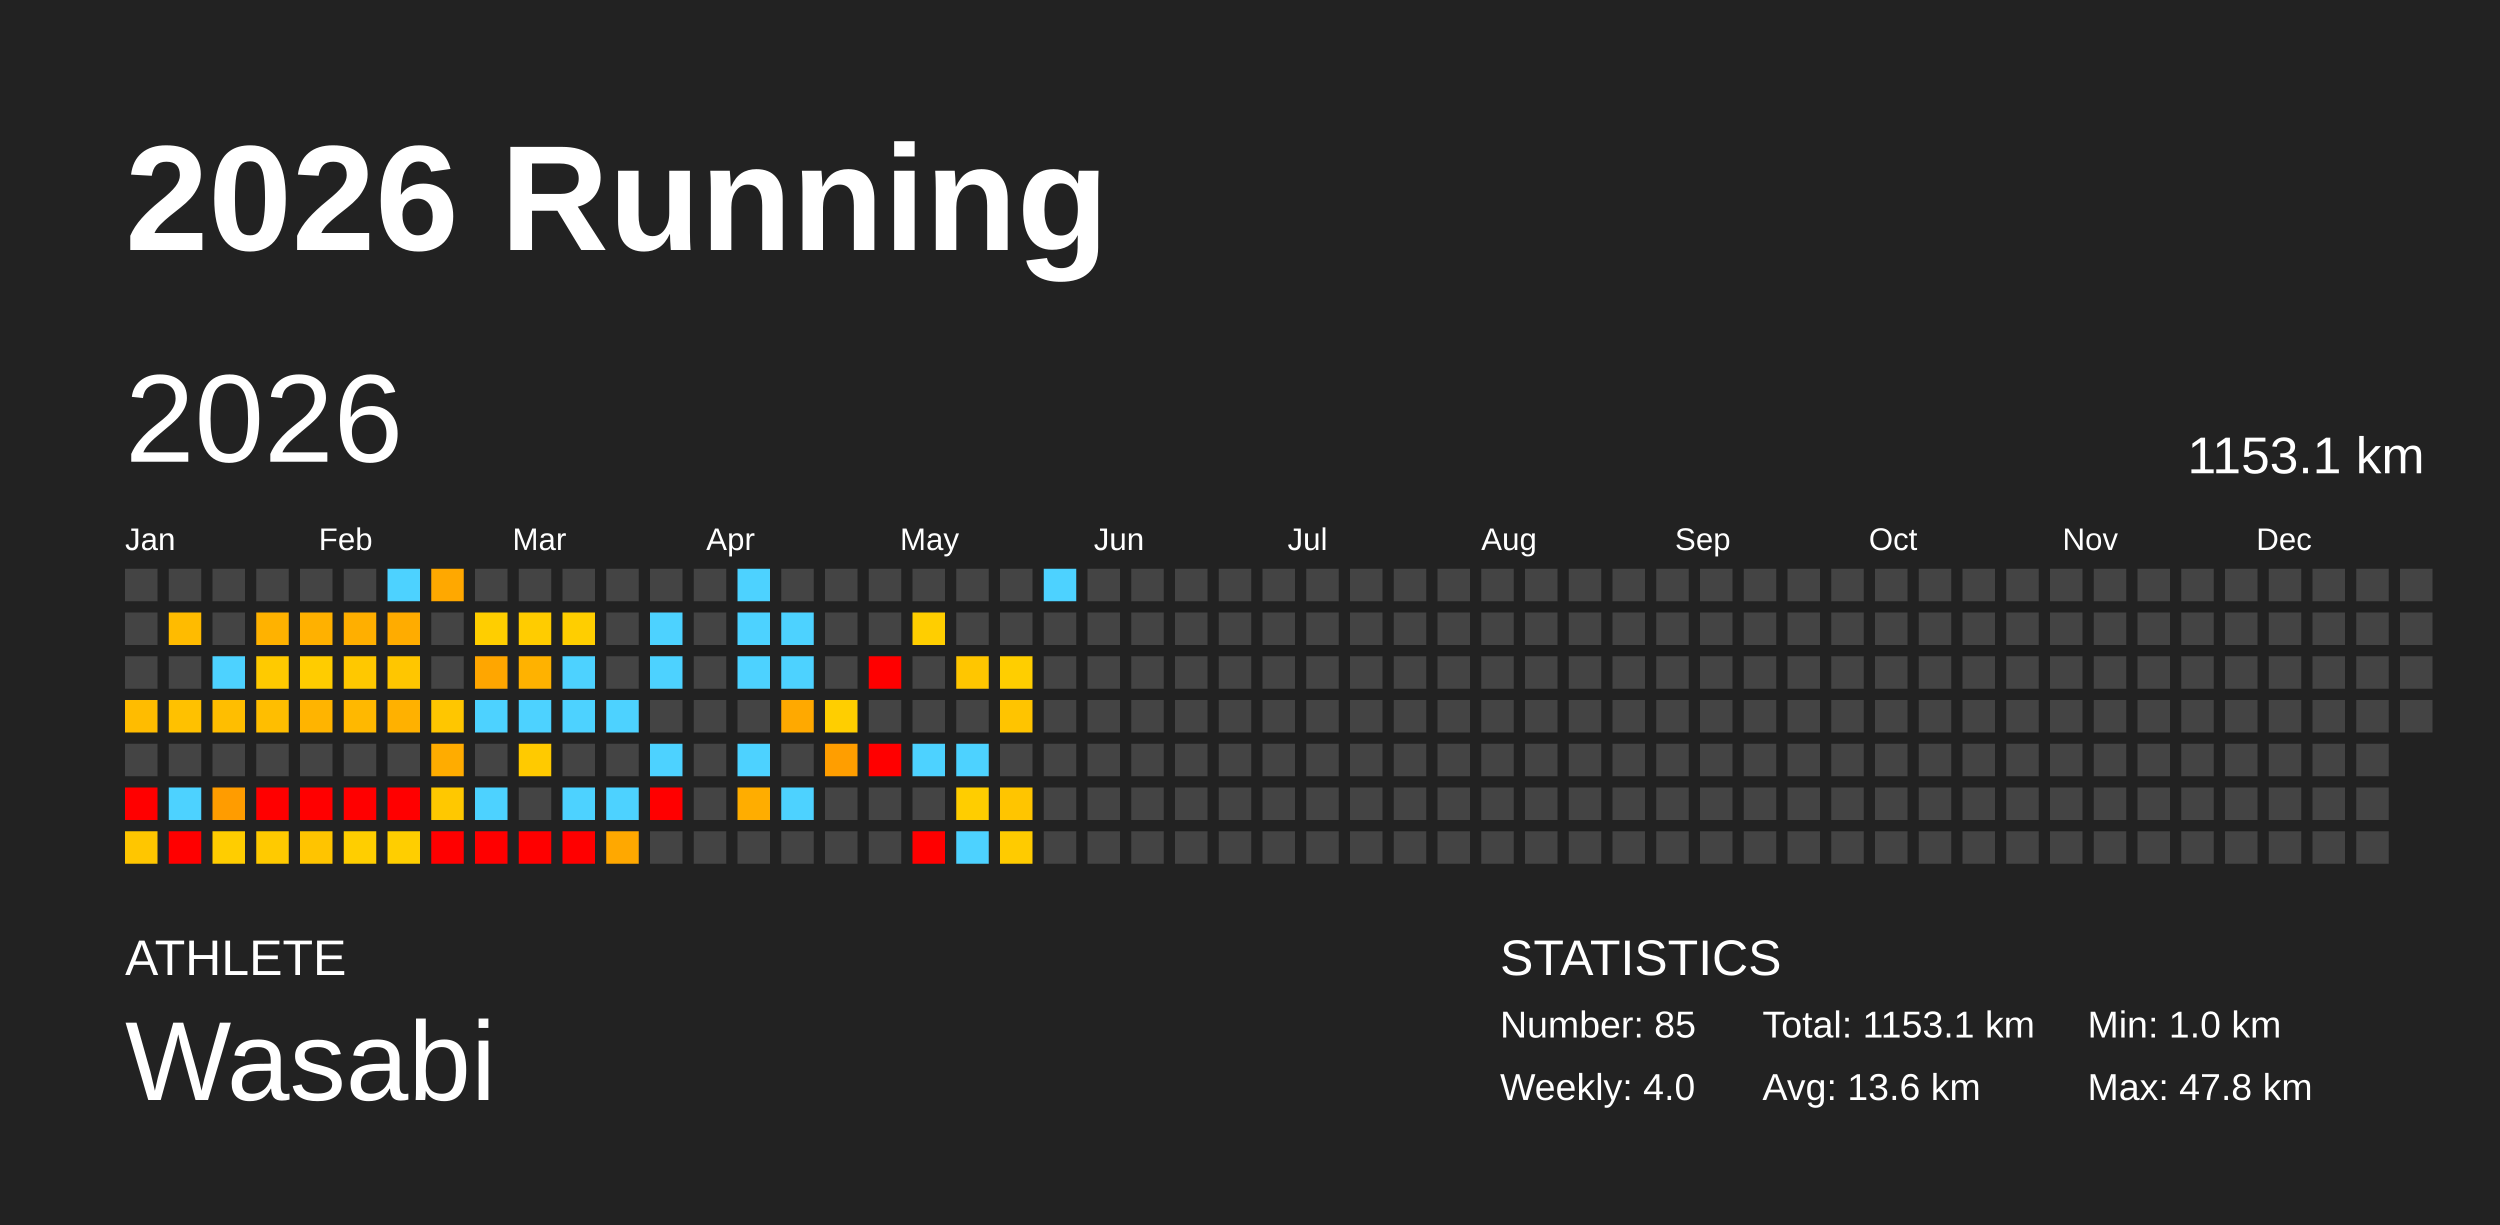
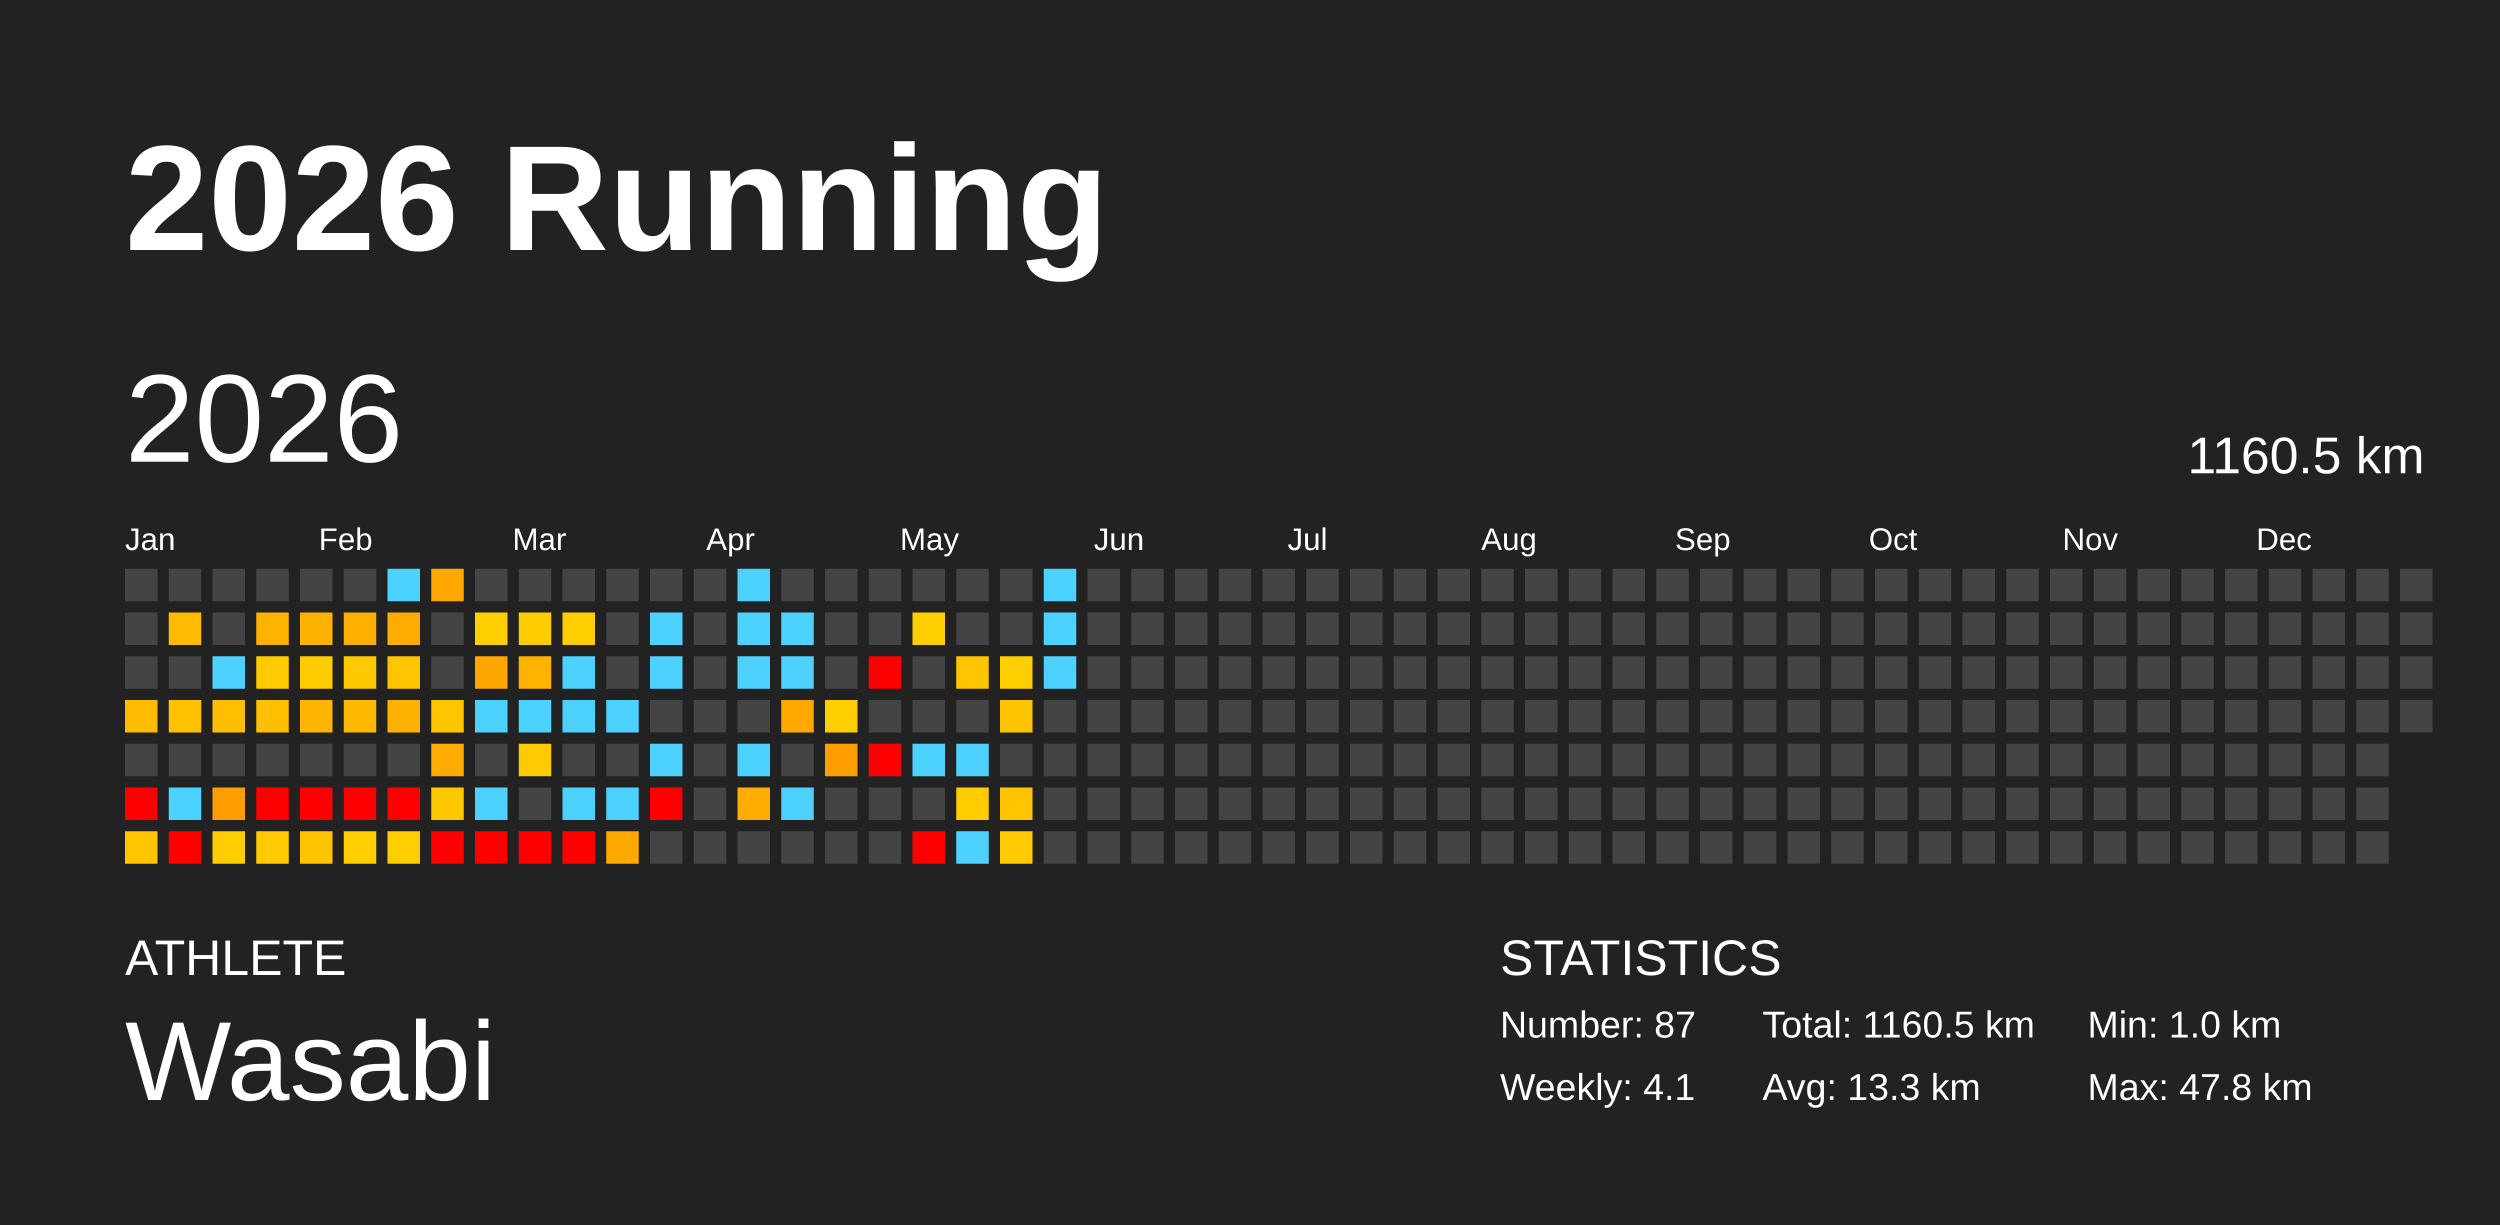
<svg xmlns="http://www.w3.org/2000/svg" baseProfile="full" height="98mm" version="1.1" viewBox="0,0,200,98" width="200mm">
  <defs />
  <rect fill="#222222" height="98" width="200" x="0" y="0" />
  <text fill="#FFFFFF" style="font-size:12px; font-family:Arial; font-weight:bold;" x="10" y="20">2026 Running</text>
  <text fill="#FFFFFF" style="font-size:4px; font-family:Arial" x="10" y="78">ATHLETE</text>
  <text fill="#FFFFFF" style="font-size:9px; font-family:Arial" x="10" y="88">Wasabi</text>
  <text fill="#FFFFFF" style="font-size:4px; font-family:Arial" x="120" y="78">STATISTICS</text>
-   <text fill="#FFFFFF" style="font-size:3px; font-family:Arial" x="120" y="83">Number: 85</text>
-   <text fill="#FFFFFF" style="font-size:3px; font-family:Arial" x="120" y="88">Weekly: 4.0</text>
-   <text fill="#FFFFFF" style="font-size:3px; font-family:Arial" x="141" y="83">Total: 1153.1 km</text>
-   <text fill="#FFFFFF" style="font-size:3px; font-family:Arial" x="141" y="88">Avg: 13.6 km</text>
+   <text fill="#FFFFFF" style="font-size:3px; font-family:Arial" x="120" y="83">Number: 87</text>
+   <text fill="#FFFFFF" style="font-size:3px; font-family:Arial" x="120" y="88">Weekly: 4.1</text>
+   <text fill="#FFFFFF" style="font-size:3px; font-family:Arial" x="141" y="83">Total: 1160.5 km</text>
+   <text fill="#FFFFFF" style="font-size:3px; font-family:Arial" x="141" y="88">Avg: 13.3 km</text>
  <text fill="#FFFFFF" style="font-size:3px; font-family:Arial" x="167" y="83">Min: 1.0 km</text>
  <text fill="#FFFFFF" style="font-size:3px; font-family:Arial" x="167" y="88">Max: 47.8 km</text>
  <text dominant-baseline="hanging" fill="#FFFFFF" style="font-size:10.0px; font-family:Arial;" x="10" y="30">2026</text>
-   <text dominant-baseline="hanging" fill="#FFFFFF" style="font-size:4.125px; font-family:Arial;" x="175" y="35">1153.1 km</text>
+   <text dominant-baseline="hanging" fill="#FFFFFF" style="font-size:4.125px; font-family:Arial;" x="175" y="35">1160.5 km</text>
  <text fill="#FFFFFF" style="font-size:2.5px; font-family:Arial" x="10.0" y="44">Jan</text>
  <text fill="#FFFFFF" style="font-size:2.5px; font-family:Arial" x="25.5" y="44">Feb</text>
  <text fill="#FFFFFF" style="font-size:2.5px; font-family:Arial" x="41.0" y="44">Mar</text>
  <text fill="#FFFFFF" style="font-size:2.5px; font-family:Arial" x="56.5" y="44">Apr</text>
  <text fill="#FFFFFF" style="font-size:2.5px; font-family:Arial" x="72.0" y="44">May</text>
  <text fill="#FFFFFF" style="font-size:2.5px; font-family:Arial" x="87.5" y="44">Jun</text>
  <text fill="#FFFFFF" style="font-size:2.5px; font-family:Arial" x="103.0" y="44">Jul</text>
  <text fill="#FFFFFF" style="font-size:2.5px; font-family:Arial" x="118.5" y="44">Aug</text>
  <text fill="#FFFFFF" style="font-size:2.5px; font-family:Arial" x="134.0" y="44">Sep</text>
  <text fill="#FFFFFF" style="font-size:2.5px; font-family:Arial" x="149.5" y="44">Oct</text>
  <text fill="#FFFFFF" style="font-size:2.5px; font-family:Arial" x="165.0" y="44">Nov</text>
  <text fill="#FFFFFF" style="font-size:2.5px; font-family:Arial" x="180.5" y="44">Dec</text>
  <rect fill="#444444" height="2.6" width="2.6" x="10.0" y="45.5" />
  <rect fill="#444444" height="2.6" width="2.6" x="10.0" y="49.0" />
  <rect fill="#444444" height="2.6" width="2.6" x="10.0" y="52.5" />
  <rect fill="#ffbc00" height="2.6" width="2.6" x="10.0" y="56.0" />
  <rect fill="#444444" height="2.6" width="2.6" x="10.0" y="59.5" />
  <rect fill="red" height="2.6" width="2.6" x="10.0" y="63.0" />
  <rect fill="#ffc600" height="2.6" width="2.6" x="10.0" y="66.5" />
  <rect fill="#444444" height="2.6" width="2.6" x="13.5" y="45.5" />
  <rect fill="#ffbb00" height="2.6" width="2.6" x="13.5" y="49.0" />
  <rect fill="#444444" height="2.6" width="2.6" x="13.5" y="52.5" />
  <rect fill="#ffc100" height="2.6" width="2.6" x="13.5" y="56.0" />
  <rect fill="#444444" height="2.6" width="2.6" x="13.5" y="59.5" />
  <rect fill="#4dd2ff" height="2.6" width="2.6" x="13.5" y="63.0" />
  <rect fill="red" height="2.6" width="2.6" x="13.5" y="66.5" />
  <rect fill="#444444" height="2.6" width="2.6" x="17.0" y="45.5" />
  <rect fill="#444444" height="2.6" width="2.6" x="17.0" y="49.0" />
  <rect fill="#4dd2ff" height="2.6" width="2.6" x="17.0" y="52.5" />
  <rect fill="#ffbe00" height="2.6" width="2.6" x="17.0" y="56.0" />
  <rect fill="#444444" height="2.6" width="2.6" x="17.0" y="59.5" />
  <rect fill="#ff9c00" height="2.6" width="2.6" x="17.0" y="63.0" />
  <rect fill="#ffcd00" height="2.6" width="2.6" x="17.0" y="66.5" />
  <rect fill="#444444" height="2.6" width="2.6" x="20.5" y="45.5" />
  <rect fill="#ffb200" height="2.6" width="2.6" x="20.5" y="49.0" />
  <rect fill="#ffca00" height="2.6" width="2.6" x="20.5" y="52.5" />
  <rect fill="#ffbe00" height="2.6" width="2.6" x="20.5" y="56.0" />
  <rect fill="#444444" height="2.6" width="2.6" x="20.5" y="59.5" />
  <rect fill="red" height="2.6" width="2.6" x="20.5" y="63.0" />
  <rect fill="#ffca00" height="2.6" width="2.6" x="20.5" y="66.5" />
  <rect fill="#444444" height="2.6" width="2.6" x="24.0" y="45.5" />
  <rect fill="#ffb100" height="2.6" width="2.6" x="24.0" y="49.0" />
  <rect fill="#ffcc00" height="2.6" width="2.6" x="24.0" y="52.5" />
  <rect fill="#ffb400" height="2.6" width="2.6" x="24.0" y="56.0" />
  <rect fill="#444444" height="2.6" width="2.6" x="24.0" y="59.5" />
  <rect fill="red" height="2.6" width="2.6" x="24.0" y="63.0" />
  <rect fill="#ffc400" height="2.6" width="2.6" x="24.0" y="66.5" />
  <rect fill="#444444" height="2.6" width="2.6" x="27.5" y="45.5" />
  <rect fill="#ffaf00" height="2.6" width="2.6" x="27.5" y="49.0" />
  <rect fill="#ffc800" height="2.6" width="2.6" x="27.5" y="52.5" />
  <rect fill="#ffb800" height="2.6" width="2.6" x="27.5" y="56.0" />
  <rect fill="#444444" height="2.6" width="2.6" x="27.5" y="59.5" />
  <rect fill="red" height="2.6" width="2.6" x="27.5" y="63.0" />
  <rect fill="#ffce00" height="2.6" width="2.6" x="27.5" y="66.5" />
  <rect fill="#4dd2ff" height="2.6" width="2.6" x="31.0" y="45.5" />
  <rect fill="#ffac00" height="2.6" width="2.6" x="31.0" y="49.0" />
  <rect fill="#ffc600" height="2.6" width="2.6" x="31.0" y="52.5" />
  <rect fill="#ffb100" height="2.6" width="2.6" x="31.0" y="56.0" />
  <rect fill="#444444" height="2.6" width="2.6" x="31.0" y="59.5" />
  <rect fill="red" height="2.6" width="2.6" x="31.0" y="63.0" />
  <rect fill="#ffce00" height="2.6" width="2.6" x="31.0" y="66.5" />
  <rect fill="#ffa800" height="2.6" width="2.6" x="34.5" y="45.5" />
  <rect fill="#444444" height="2.6" width="2.6" x="34.5" y="49.0" />
  <rect fill="#444444" height="2.6" width="2.6" x="34.5" y="52.5" />
  <rect fill="#ffc600" height="2.6" width="2.6" x="34.5" y="56.0" />
  <rect fill="#ffac00" height="2.6" width="2.6" x="34.5" y="59.5" />
  <rect fill="#ffc800" height="2.6" width="2.6" x="34.5" y="63.0" />
  <rect fill="red" height="2.6" width="2.6" x="34.5" y="66.5" />
  <rect fill="#444444" height="2.6" width="2.6" x="38.0" y="45.5" />
  <rect fill="#ffce00" height="2.6" width="2.6" x="38.0" y="49.0" />
  <rect fill="#ffa600" height="2.6" width="2.6" x="38.0" y="52.5" />
  <rect fill="#4dd2ff" height="2.6" width="2.6" x="38.0" y="56.0" />
  <rect fill="#444444" height="2.6" width="2.6" x="38.0" y="59.5" />
  <rect fill="#4dd2ff" height="2.6" width="2.6" x="38.0" y="63.0" />
  <rect fill="red" height="2.6" width="2.6" x="38.0" y="66.5" />
  <rect fill="#444444" height="2.6" width="2.6" x="41.5" y="45.5" />
  <rect fill="#ffcc00" height="2.6" width="2.6" x="41.5" y="49.0" />
  <rect fill="#ffb200" height="2.6" width="2.6" x="41.5" y="52.5" />
  <rect fill="#4dd2ff" height="2.6" width="2.6" x="41.5" y="56.0" />
  <rect fill="#ffca00" height="2.6" width="2.6" x="41.5" y="59.5" />
  <rect fill="#444444" height="2.6" width="2.6" x="41.5" y="63.0" />
  <rect fill="red" height="2.6" width="2.6" x="41.5" y="66.5" />
  <rect fill="#444444" height="2.6" width="2.6" x="45.0" y="45.5" />
  <rect fill="#ffce00" height="2.6" width="2.6" x="45.0" y="49.0" />
  <rect fill="#4dd2ff" height="2.6" width="2.6" x="45.0" y="52.5" />
  <rect fill="#4dd2ff" height="2.6" width="2.6" x="45.0" y="56.0" />
  <rect fill="#444444" height="2.6" width="2.6" x="45.0" y="59.5" />
  <rect fill="#4dd2ff" height="2.6" width="2.6" x="45.0" y="63.0" />
  <rect fill="red" height="2.6" width="2.6" x="45.0" y="66.5" />
  <rect fill="#444444" height="2.6" width="2.6" x="48.5" y="45.5" />
  <rect fill="#444444" height="2.6" width="2.6" x="48.5" y="49.0" />
  <rect fill="#444444" height="2.6" width="2.6" x="48.5" y="52.5" />
  <rect fill="#4dd2ff" height="2.6" width="2.6" x="48.5" y="56.0" />
  <rect fill="#444444" height="2.6" width="2.6" x="48.5" y="59.5" />
  <rect fill="#4dd2ff" height="2.6" width="2.6" x="48.5" y="63.0" />
  <rect fill="#ffa800" height="2.6" width="2.6" x="48.5" y="66.5" />
  <rect fill="#444444" height="2.6" width="2.6" x="52.0" y="45.5" />
  <rect fill="#4dd2ff" height="2.6" width="2.6" x="52.0" y="49.0" />
  <rect fill="#4dd2ff" height="2.6" width="2.6" x="52.0" y="52.5" />
  <rect fill="#444444" height="2.6" width="2.6" x="52.0" y="56.0" />
  <rect fill="#4dd2ff" height="2.6" width="2.6" x="52.0" y="59.5" />
  <rect fill="red" height="2.6" width="2.6" x="52.0" y="63.0" />
  <rect fill="#444444" height="2.6" width="2.6" x="52.0" y="66.5" />
  <rect fill="#444444" height="2.6" width="2.6" x="55.5" y="45.5" />
  <rect fill="#444444" height="2.6" width="2.6" x="55.5" y="49.0" />
  <rect fill="#444444" height="2.6" width="2.6" x="55.5" y="52.5" />
  <rect fill="#444444" height="2.6" width="2.6" x="55.5" y="56.0" />
  <rect fill="#444444" height="2.6" width="2.6" x="55.5" y="59.5" />
  <rect fill="#444444" height="2.6" width="2.6" x="55.5" y="63.0" />
  <rect fill="#444444" height="2.6" width="2.6" x="55.5" y="66.5" />
  <rect fill="#4dd2ff" height="2.6" width="2.6" x="59.0" y="45.5" />
  <rect fill="#4dd2ff" height="2.6" width="2.6" x="59.0" y="49.0" />
  <rect fill="#4dd2ff" height="2.6" width="2.6" x="59.0" y="52.5" />
  <rect fill="#444444" height="2.6" width="2.6" x="59.0" y="56.0" />
  <rect fill="#4dd2ff" height="2.6" width="2.6" x="59.0" y="59.5" />
  <rect fill="#ffad00" height="2.6" width="2.6" x="59.0" y="63.0" />
  <rect fill="#444444" height="2.6" width="2.6" x="59.0" y="66.5" />
  <rect fill="#444444" height="2.6" width="2.6" x="62.5" y="45.5" />
  <rect fill="#4dd2ff" height="2.6" width="2.6" x="62.5" y="49.0" />
  <rect fill="#4dd2ff" height="2.6" width="2.6" x="62.5" y="52.5" />
  <rect fill="#ffa900" height="2.6" width="2.6" x="62.5" y="56.0" />
  <rect fill="#444444" height="2.6" width="2.6" x="62.5" y="59.5" />
  <rect fill="#4dd2ff" height="2.6" width="2.6" x="62.5" y="63.0" />
  <rect fill="#444444" height="2.6" width="2.6" x="62.5" y="66.5" />
  <rect fill="#444444" height="2.6" width="2.6" x="66.0" y="45.5" />
  <rect fill="#444444" height="2.6" width="2.6" x="66.0" y="49.0" />
  <rect fill="#444444" height="2.6" width="2.6" x="66.0" y="52.5" />
  <rect fill="#ffce00" height="2.6" width="2.6" x="66.0" y="56.0" />
  <rect fill="#ff9e00" height="2.6" width="2.6" x="66.0" y="59.5" />
  <rect fill="#444444" height="2.6" width="2.6" x="66.0" y="63.0" />
  <rect fill="#444444" height="2.6" width="2.6" x="66.0" y="66.5" />
  <rect fill="#444444" height="2.6" width="2.6" x="69.5" y="45.5" />
  <rect fill="#444444" height="2.6" width="2.6" x="69.5" y="49.0" />
  <rect fill="red" height="2.6" width="2.6" x="69.5" y="52.5" />
  <rect fill="#444444" height="2.6" width="2.6" x="69.5" y="56.0" />
  <rect fill="red" height="2.6" width="2.6" x="69.5" y="59.5" />
  <rect fill="#444444" height="2.6" width="2.6" x="69.5" y="63.0" />
  <rect fill="#444444" height="2.6" width="2.6" x="69.5" y="66.5" />
  <rect fill="#444444" height="2.6" width="2.6" x="73.0" y="45.5" />
  <rect fill="#ffce00" height="2.6" width="2.6" x="73.0" y="49.0" />
  <rect fill="#444444" height="2.6" width="2.6" x="73.0" y="52.5" />
  <rect fill="#444444" height="2.6" width="2.6" x="73.0" y="56.0" />
  <rect fill="#4dd2ff" height="2.6" width="2.6" x="73.0" y="59.5" />
  <rect fill="#444444" height="2.6" width="2.6" x="73.0" y="63.0" />
  <rect fill="red" height="2.6" width="2.6" x="73.0" y="66.5" />
  <rect fill="#444444" height="2.6" width="2.6" x="76.5" y="45.5" />
  <rect fill="#444444" height="2.6" width="2.6" x="76.5" y="49.0" />
  <rect fill="#ffc600" height="2.6" width="2.6" x="76.5" y="52.5" />
  <rect fill="#444444" height="2.6" width="2.6" x="76.5" y="56.0" />
  <rect fill="#4dd2ff" height="2.6" width="2.6" x="76.5" y="59.5" />
  <rect fill="#ffcd00" height="2.6" width="2.6" x="76.5" y="63.0" />
  <rect fill="#4dd2ff" height="2.6" width="2.6" x="76.5" y="66.5" />
  <rect fill="#444444" height="2.6" width="2.6" x="80.0" y="45.5" />
  <rect fill="#444444" height="2.6" width="2.6" x="80.0" y="49.0" />
  <rect fill="#ffce00" height="2.6" width="2.6" x="80.0" y="52.5" />
  <rect fill="#ffc400" height="2.6" width="2.6" x="80.0" y="56.0" />
  <rect fill="#444444" height="2.6" width="2.6" x="80.0" y="59.5" />
  <rect fill="#ffc500" height="2.6" width="2.6" x="80.0" y="63.0" />
  <rect fill="#ffcb00" height="2.6" width="2.6" x="80.0" y="66.5" />
  <rect fill="#4dd2ff" height="2.6" width="2.6" x="83.5" y="45.5" />
-   <rect fill="#444444" height="2.6" width="2.6" x="83.5" y="49.0" />
-   <rect fill="#444444" height="2.6" width="2.6" x="83.5" y="52.5" />
+   <rect fill="#4dd2ff" height="2.6" width="2.6" x="83.5" y="49.0" />
+   <rect fill="#4dd2ff" height="2.6" width="2.6" x="83.5" y="52.5" />
  <rect fill="#444444" height="2.6" width="2.6" x="83.5" y="56.0" />
  <rect fill="#444444" height="2.6" width="2.6" x="83.5" y="59.5" />
  <rect fill="#444444" height="2.6" width="2.6" x="83.5" y="63.0" />
  <rect fill="#444444" height="2.6" width="2.6" x="83.5" y="66.5" />
  <rect fill="#444444" height="2.6" width="2.6" x="87.0" y="45.5" />
  <rect fill="#444444" height="2.6" width="2.6" x="87.0" y="49.0" />
  <rect fill="#444444" height="2.6" width="2.6" x="87.0" y="52.5" />
  <rect fill="#444444" height="2.6" width="2.6" x="87.0" y="56.0" />
  <rect fill="#444444" height="2.6" width="2.6" x="87.0" y="59.5" />
  <rect fill="#444444" height="2.6" width="2.6" x="87.0" y="63.0" />
  <rect fill="#444444" height="2.6" width="2.6" x="87.0" y="66.5" />
  <rect fill="#444444" height="2.6" width="2.6" x="90.5" y="45.5" />
  <rect fill="#444444" height="2.6" width="2.6" x="90.5" y="49.0" />
  <rect fill="#444444" height="2.6" width="2.6" x="90.5" y="52.5" />
  <rect fill="#444444" height="2.6" width="2.6" x="90.5" y="56.0" />
  <rect fill="#444444" height="2.6" width="2.6" x="90.5" y="59.5" />
  <rect fill="#444444" height="2.6" width="2.6" x="90.5" y="63.0" />
  <rect fill="#444444" height="2.6" width="2.6" x="90.5" y="66.5" />
  <rect fill="#444444" height="2.6" width="2.6" x="94.0" y="45.5" />
  <rect fill="#444444" height="2.6" width="2.6" x="94.0" y="49.0" />
  <rect fill="#444444" height="2.6" width="2.6" x="94.0" y="52.5" />
  <rect fill="#444444" height="2.6" width="2.6" x="94.0" y="56.0" />
  <rect fill="#444444" height="2.6" width="2.6" x="94.0" y="59.5" />
  <rect fill="#444444" height="2.6" width="2.6" x="94.0" y="63.0" />
  <rect fill="#444444" height="2.6" width="2.6" x="94.0" y="66.5" />
  <rect fill="#444444" height="2.6" width="2.6" x="97.5" y="45.5" />
  <rect fill="#444444" height="2.6" width="2.6" x="97.5" y="49.0" />
  <rect fill="#444444" height="2.6" width="2.6" x="97.5" y="52.5" />
  <rect fill="#444444" height="2.6" width="2.6" x="97.5" y="56.0" />
  <rect fill="#444444" height="2.6" width="2.6" x="97.5" y="59.5" />
  <rect fill="#444444" height="2.6" width="2.6" x="97.5" y="63.0" />
  <rect fill="#444444" height="2.6" width="2.6" x="97.5" y="66.5" />
  <rect fill="#444444" height="2.6" width="2.6" x="101.0" y="45.5" />
  <rect fill="#444444" height="2.6" width="2.6" x="101.0" y="49.0" />
  <rect fill="#444444" height="2.6" width="2.6" x="101.0" y="52.5" />
  <rect fill="#444444" height="2.6" width="2.6" x="101.0" y="56.0" />
  <rect fill="#444444" height="2.6" width="2.6" x="101.0" y="59.5" />
  <rect fill="#444444" height="2.6" width="2.6" x="101.0" y="63.0" />
  <rect fill="#444444" height="2.6" width="2.6" x="101.0" y="66.5" />
  <rect fill="#444444" height="2.6" width="2.6" x="104.5" y="45.5" />
  <rect fill="#444444" height="2.6" width="2.6" x="104.5" y="49.0" />
  <rect fill="#444444" height="2.6" width="2.6" x="104.5" y="52.5" />
  <rect fill="#444444" height="2.6" width="2.6" x="104.5" y="56.0" />
  <rect fill="#444444" height="2.6" width="2.6" x="104.5" y="59.5" />
  <rect fill="#444444" height="2.6" width="2.6" x="104.5" y="63.0" />
  <rect fill="#444444" height="2.6" width="2.6" x="104.5" y="66.5" />
  <rect fill="#444444" height="2.6" width="2.6" x="108.0" y="45.5" />
  <rect fill="#444444" height="2.6" width="2.6" x="108.0" y="49.0" />
  <rect fill="#444444" height="2.6" width="2.6" x="108.0" y="52.5" />
  <rect fill="#444444" height="2.6" width="2.6" x="108.0" y="56.0" />
  <rect fill="#444444" height="2.6" width="2.6" x="108.0" y="59.5" />
  <rect fill="#444444" height="2.6" width="2.6" x="108.0" y="63.0" />
  <rect fill="#444444" height="2.6" width="2.6" x="108.0" y="66.5" />
  <rect fill="#444444" height="2.6" width="2.6" x="111.5" y="45.5" />
  <rect fill="#444444" height="2.6" width="2.6" x="111.5" y="49.0" />
  <rect fill="#444444" height="2.6" width="2.6" x="111.5" y="52.5" />
  <rect fill="#444444" height="2.6" width="2.6" x="111.5" y="56.0" />
  <rect fill="#444444" height="2.6" width="2.6" x="111.5" y="59.5" />
  <rect fill="#444444" height="2.6" width="2.6" x="111.5" y="63.0" />
  <rect fill="#444444" height="2.6" width="2.6" x="111.5" y="66.5" />
  <rect fill="#444444" height="2.6" width="2.6" x="115.0" y="45.5" />
  <rect fill="#444444" height="2.6" width="2.6" x="115.0" y="49.0" />
  <rect fill="#444444" height="2.6" width="2.6" x="115.0" y="52.5" />
  <rect fill="#444444" height="2.6" width="2.6" x="115.0" y="56.0" />
  <rect fill="#444444" height="2.6" width="2.6" x="115.0" y="59.5" />
  <rect fill="#444444" height="2.6" width="2.6" x="115.0" y="63.0" />
  <rect fill="#444444" height="2.6" width="2.6" x="115.0" y="66.5" />
  <rect fill="#444444" height="2.6" width="2.6" x="118.5" y="45.5" />
  <rect fill="#444444" height="2.6" width="2.6" x="118.5" y="49.0" />
  <rect fill="#444444" height="2.6" width="2.6" x="118.5" y="52.5" />
  <rect fill="#444444" height="2.6" width="2.6" x="118.5" y="56.0" />
  <rect fill="#444444" height="2.6" width="2.6" x="118.5" y="59.5" />
  <rect fill="#444444" height="2.6" width="2.6" x="118.5" y="63.0" />
  <rect fill="#444444" height="2.6" width="2.6" x="118.5" y="66.5" />
  <rect fill="#444444" height="2.6" width="2.6" x="122.0" y="45.5" />
  <rect fill="#444444" height="2.6" width="2.6" x="122.0" y="49.0" />
  <rect fill="#444444" height="2.6" width="2.6" x="122.0" y="52.5" />
  <rect fill="#444444" height="2.6" width="2.6" x="122.0" y="56.0" />
  <rect fill="#444444" height="2.6" width="2.6" x="122.0" y="59.5" />
  <rect fill="#444444" height="2.6" width="2.6" x="122.0" y="63.0" />
  <rect fill="#444444" height="2.6" width="2.6" x="122.0" y="66.5" />
  <rect fill="#444444" height="2.6" width="2.6" x="125.5" y="45.5" />
  <rect fill="#444444" height="2.6" width="2.6" x="125.5" y="49.0" />
  <rect fill="#444444" height="2.6" width="2.6" x="125.5" y="52.5" />
  <rect fill="#444444" height="2.6" width="2.6" x="125.5" y="56.0" />
  <rect fill="#444444" height="2.6" width="2.6" x="125.5" y="59.5" />
  <rect fill="#444444" height="2.6" width="2.6" x="125.5" y="63.0" />
  <rect fill="#444444" height="2.6" width="2.6" x="125.5" y="66.5" />
  <rect fill="#444444" height="2.6" width="2.6" x="129.0" y="45.5" />
  <rect fill="#444444" height="2.6" width="2.6" x="129.0" y="49.0" />
  <rect fill="#444444" height="2.6" width="2.6" x="129.0" y="52.5" />
  <rect fill="#444444" height="2.6" width="2.6" x="129.0" y="56.0" />
  <rect fill="#444444" height="2.6" width="2.6" x="129.0" y="59.5" />
  <rect fill="#444444" height="2.6" width="2.6" x="129.0" y="63.0" />
  <rect fill="#444444" height="2.6" width="2.6" x="129.0" y="66.5" />
  <rect fill="#444444" height="2.6" width="2.6" x="132.5" y="45.5" />
  <rect fill="#444444" height="2.6" width="2.6" x="132.5" y="49.0" />
  <rect fill="#444444" height="2.6" width="2.6" x="132.5" y="52.5" />
  <rect fill="#444444" height="2.6" width="2.6" x="132.5" y="56.0" />
  <rect fill="#444444" height="2.6" width="2.6" x="132.5" y="59.5" />
  <rect fill="#444444" height="2.6" width="2.6" x="132.5" y="63.0" />
  <rect fill="#444444" height="2.6" width="2.6" x="132.5" y="66.5" />
  <rect fill="#444444" height="2.6" width="2.6" x="136.0" y="45.5" />
  <rect fill="#444444" height="2.6" width="2.6" x="136.0" y="49.0" />
  <rect fill="#444444" height="2.6" width="2.6" x="136.0" y="52.5" />
  <rect fill="#444444" height="2.6" width="2.6" x="136.0" y="56.0" />
  <rect fill="#444444" height="2.6" width="2.6" x="136.0" y="59.5" />
  <rect fill="#444444" height="2.6" width="2.6" x="136.0" y="63.0" />
  <rect fill="#444444" height="2.6" width="2.6" x="136.0" y="66.5" />
  <rect fill="#444444" height="2.6" width="2.6" x="139.5" y="45.5" />
  <rect fill="#444444" height="2.6" width="2.6" x="139.5" y="49.0" />
  <rect fill="#444444" height="2.6" width="2.6" x="139.5" y="52.5" />
  <rect fill="#444444" height="2.6" width="2.6" x="139.5" y="56.0" />
  <rect fill="#444444" height="2.6" width="2.6" x="139.5" y="59.5" />
  <rect fill="#444444" height="2.6" width="2.6" x="139.5" y="63.0" />
  <rect fill="#444444" height="2.6" width="2.6" x="139.5" y="66.5" />
  <rect fill="#444444" height="2.6" width="2.6" x="143.0" y="45.5" />
  <rect fill="#444444" height="2.6" width="2.6" x="143.0" y="49.0" />
  <rect fill="#444444" height="2.6" width="2.6" x="143.0" y="52.5" />
  <rect fill="#444444" height="2.6" width="2.6" x="143.0" y="56.0" />
  <rect fill="#444444" height="2.6" width="2.6" x="143.0" y="59.5" />
  <rect fill="#444444" height="2.6" width="2.6" x="143.0" y="63.0" />
  <rect fill="#444444" height="2.6" width="2.6" x="143.0" y="66.5" />
  <rect fill="#444444" height="2.6" width="2.6" x="146.5" y="45.5" />
  <rect fill="#444444" height="2.6" width="2.6" x="146.5" y="49.0" />
  <rect fill="#444444" height="2.6" width="2.6" x="146.5" y="52.5" />
  <rect fill="#444444" height="2.6" width="2.6" x="146.5" y="56.0" />
  <rect fill="#444444" height="2.6" width="2.6" x="146.5" y="59.5" />
  <rect fill="#444444" height="2.6" width="2.6" x="146.5" y="63.0" />
  <rect fill="#444444" height="2.6" width="2.6" x="146.5" y="66.5" />
  <rect fill="#444444" height="2.6" width="2.6" x="150.0" y="45.5" />
  <rect fill="#444444" height="2.6" width="2.6" x="150.0" y="49.0" />
  <rect fill="#444444" height="2.6" width="2.6" x="150.0" y="52.5" />
  <rect fill="#444444" height="2.6" width="2.6" x="150.0" y="56.0" />
  <rect fill="#444444" height="2.6" width="2.6" x="150.0" y="59.5" />
  <rect fill="#444444" height="2.6" width="2.6" x="150.0" y="63.0" />
  <rect fill="#444444" height="2.6" width="2.6" x="150.0" y="66.5" />
  <rect fill="#444444" height="2.6" width="2.6" x="153.5" y="45.5" />
  <rect fill="#444444" height="2.6" width="2.6" x="153.5" y="49.0" />
  <rect fill="#444444" height="2.6" width="2.6" x="153.5" y="52.5" />
  <rect fill="#444444" height="2.6" width="2.6" x="153.5" y="56.0" />
  <rect fill="#444444" height="2.6" width="2.6" x="153.5" y="59.5" />
  <rect fill="#444444" height="2.6" width="2.6" x="153.5" y="63.0" />
  <rect fill="#444444" height="2.6" width="2.6" x="153.5" y="66.5" />
  <rect fill="#444444" height="2.6" width="2.6" x="157.0" y="45.5" />
  <rect fill="#444444" height="2.6" width="2.6" x="157.0" y="49.0" />
  <rect fill="#444444" height="2.6" width="2.6" x="157.0" y="52.5" />
  <rect fill="#444444" height="2.6" width="2.6" x="157.0" y="56.0" />
  <rect fill="#444444" height="2.6" width="2.6" x="157.0" y="59.5" />
  <rect fill="#444444" height="2.6" width="2.6" x="157.0" y="63.0" />
  <rect fill="#444444" height="2.6" width="2.6" x="157.0" y="66.5" />
  <rect fill="#444444" height="2.6" width="2.6" x="160.5" y="45.5" />
  <rect fill="#444444" height="2.6" width="2.6" x="160.5" y="49.0" />
  <rect fill="#444444" height="2.6" width="2.6" x="160.5" y="52.5" />
  <rect fill="#444444" height="2.6" width="2.6" x="160.5" y="56.0" />
  <rect fill="#444444" height="2.6" width="2.6" x="160.5" y="59.5" />
  <rect fill="#444444" height="2.6" width="2.6" x="160.5" y="63.0" />
  <rect fill="#444444" height="2.6" width="2.6" x="160.5" y="66.5" />
  <rect fill="#444444" height="2.6" width="2.6" x="164.0" y="45.5" />
  <rect fill="#444444" height="2.6" width="2.6" x="164.0" y="49.0" />
  <rect fill="#444444" height="2.6" width="2.6" x="164.0" y="52.5" />
  <rect fill="#444444" height="2.6" width="2.6" x="164.0" y="56.0" />
  <rect fill="#444444" height="2.6" width="2.6" x="164.0" y="59.5" />
  <rect fill="#444444" height="2.6" width="2.6" x="164.0" y="63.0" />
  <rect fill="#444444" height="2.6" width="2.6" x="164.0" y="66.5" />
  <rect fill="#444444" height="2.6" width="2.6" x="167.5" y="45.5" />
  <rect fill="#444444" height="2.6" width="2.6" x="167.5" y="49.0" />
  <rect fill="#444444" height="2.6" width="2.6" x="167.5" y="52.5" />
  <rect fill="#444444" height="2.6" width="2.6" x="167.5" y="56.0" />
  <rect fill="#444444" height="2.6" width="2.6" x="167.5" y="59.5" />
  <rect fill="#444444" height="2.6" width="2.6" x="167.5" y="63.0" />
  <rect fill="#444444" height="2.6" width="2.6" x="167.5" y="66.5" />
  <rect fill="#444444" height="2.6" width="2.6" x="171.0" y="45.5" />
  <rect fill="#444444" height="2.6" width="2.6" x="171.0" y="49.0" />
  <rect fill="#444444" height="2.6" width="2.6" x="171.0" y="52.5" />
  <rect fill="#444444" height="2.6" width="2.6" x="171.0" y="56.0" />
  <rect fill="#444444" height="2.6" width="2.6" x="171.0" y="59.5" />
  <rect fill="#444444" height="2.6" width="2.6" x="171.0" y="63.0" />
  <rect fill="#444444" height="2.6" width="2.6" x="171.0" y="66.5" />
  <rect fill="#444444" height="2.6" width="2.6" x="174.5" y="45.5" />
  <rect fill="#444444" height="2.6" width="2.6" x="174.5" y="49.0" />
  <rect fill="#444444" height="2.6" width="2.6" x="174.5" y="52.5" />
  <rect fill="#444444" height="2.6" width="2.6" x="174.5" y="56.0" />
  <rect fill="#444444" height="2.6" width="2.6" x="174.5" y="59.5" />
  <rect fill="#444444" height="2.6" width="2.6" x="174.5" y="63.0" />
  <rect fill="#444444" height="2.6" width="2.6" x="174.5" y="66.5" />
  <rect fill="#444444" height="2.6" width="2.6" x="178.0" y="45.5" />
  <rect fill="#444444" height="2.6" width="2.6" x="178.0" y="49.0" />
  <rect fill="#444444" height="2.6" width="2.6" x="178.0" y="52.5" />
  <rect fill="#444444" height="2.6" width="2.6" x="178.0" y="56.0" />
  <rect fill="#444444" height="2.6" width="2.6" x="178.0" y="59.5" />
  <rect fill="#444444" height="2.6" width="2.6" x="178.0" y="63.0" />
  <rect fill="#444444" height="2.6" width="2.6" x="178.0" y="66.5" />
  <rect fill="#444444" height="2.6" width="2.6" x="181.5" y="45.5" />
  <rect fill="#444444" height="2.6" width="2.6" x="181.5" y="49.0" />
  <rect fill="#444444" height="2.6" width="2.6" x="181.5" y="52.5" />
  <rect fill="#444444" height="2.6" width="2.6" x="181.5" y="56.0" />
  <rect fill="#444444" height="2.6" width="2.6" x="181.5" y="59.5" />
  <rect fill="#444444" height="2.6" width="2.6" x="181.5" y="63.0" />
  <rect fill="#444444" height="2.6" width="2.6" x="181.5" y="66.5" />
  <rect fill="#444444" height="2.6" width="2.6" x="185.0" y="45.5" />
  <rect fill="#444444" height="2.6" width="2.6" x="185.0" y="49.0" />
  <rect fill="#444444" height="2.6" width="2.6" x="185.0" y="52.5" />
  <rect fill="#444444" height="2.6" width="2.6" x="185.0" y="56.0" />
  <rect fill="#444444" height="2.6" width="2.6" x="185.0" y="59.5" />
  <rect fill="#444444" height="2.6" width="2.6" x="185.0" y="63.0" />
  <rect fill="#444444" height="2.6" width="2.6" x="185.0" y="66.5" />
  <rect fill="#444444" height="2.6" width="2.6" x="188.5" y="45.5" />
  <rect fill="#444444" height="2.6" width="2.6" x="188.5" y="49.0" />
  <rect fill="#444444" height="2.6" width="2.6" x="188.5" y="52.5" />
  <rect fill="#444444" height="2.6" width="2.6" x="188.5" y="56.0" />
  <rect fill="#444444" height="2.6" width="2.6" x="188.5" y="59.5" />
  <rect fill="#444444" height="2.6" width="2.6" x="188.5" y="63.0" />
  <rect fill="#444444" height="2.6" width="2.6" x="188.5" y="66.5" />
  <rect fill="#444444" height="2.6" width="2.6" x="192.0" y="45.5" />
  <rect fill="#444444" height="2.6" width="2.6" x="192.0" y="49.0" />
  <rect fill="#444444" height="2.6" width="2.6" x="192.0" y="52.5" />
  <rect fill="#444444" height="2.6" width="2.6" x="192.0" y="56.0" />
</svg>
